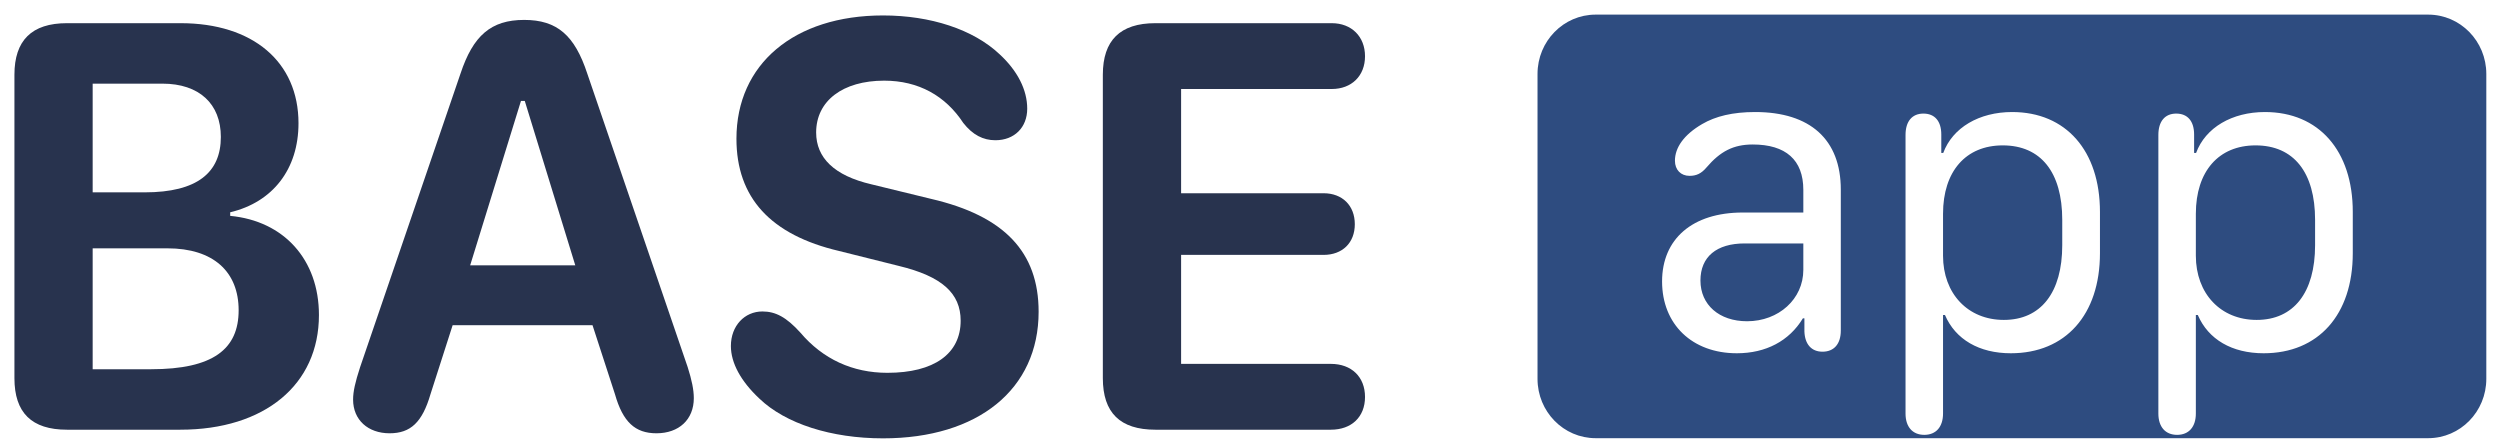
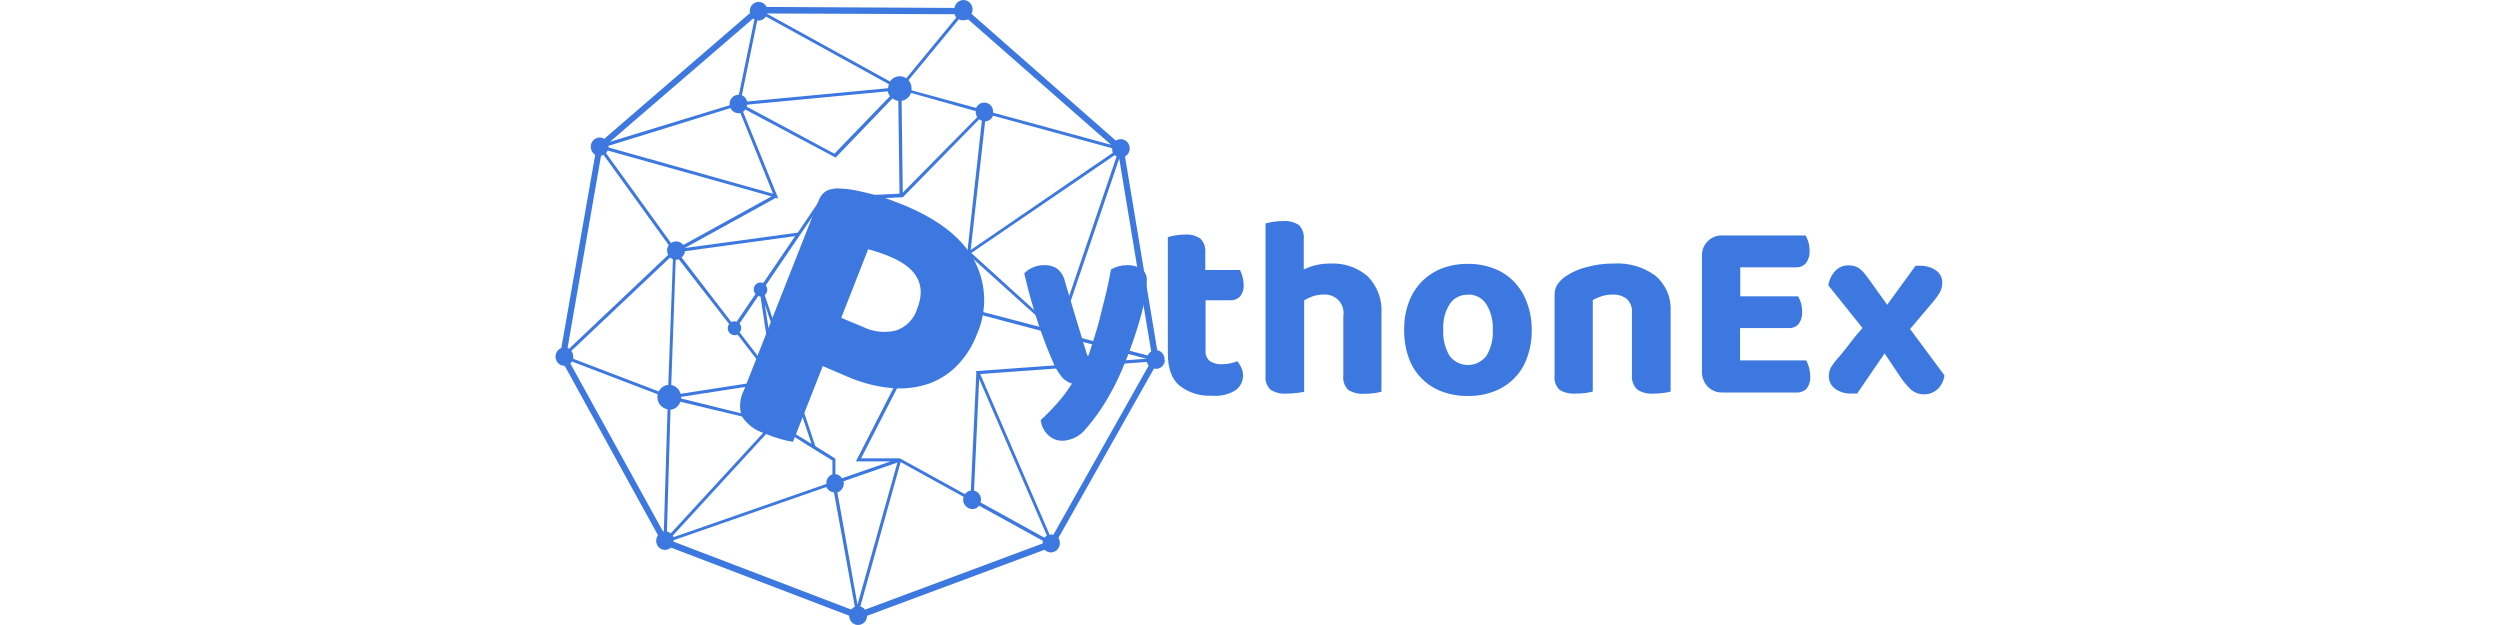
- <svg xmlns="http://www.w3.org/2000/svg" width="118" height="21" viewBox="0 0 118 21" fill="none">
-   <path d="M0.681 17.85C0.681 19.481 1.494 20.282 3.161 20.282H8.508C12.491 20.282 15.054 18.159 15.054 14.87C15.054 12.255 13.4 10.428 10.865 10.189V10.02C12.877 9.542 14.089 7.982 14.089 5.817C14.089 2.922 11.939 1.094 8.522 1.094H3.161C1.494 1.094 0.681 1.91 0.681 3.526V17.85ZM4.374 9.079V3.948H7.667C9.404 3.948 10.424 4.904 10.424 6.464C10.424 8.137 9.321 9.079 6.827 9.079H4.374ZM4.374 17.428V11.721H7.902C10.079 11.721 11.264 12.832 11.264 14.645C11.264 16.473 10.065 17.428 7.13 17.428H4.374Z" fill="#28334E" />
-   <path d="M18.389 20.451C19.381 20.451 19.932 19.931 20.318 18.609L21.365 15.348H27.966L29.027 18.609C29.399 19.917 29.978 20.451 30.984 20.451C32.045 20.451 32.748 19.804 32.748 18.792C32.748 18.398 32.651 17.934 32.459 17.33L27.718 3.47C27.125 1.671 26.299 0.94 24.741 0.94C23.171 0.94 22.33 1.685 21.737 3.47L16.997 17.33C16.763 18.047 16.666 18.483 16.666 18.862C16.666 19.818 17.369 20.451 18.389 20.451ZM22.192 12.523L24.59 4.763H24.769L27.153 12.523H22.192Z" fill="#28334E" />
-   <path d="M34.498 16.332C34.498 17.133 34.967 17.991 35.835 18.806C37.075 20.001 39.239 20.69 41.678 20.69C46.17 20.69 49.023 18.37 49.023 14.716C49.023 11.89 47.397 10.189 43.952 9.388L41.127 8.699C39.376 8.291 38.522 7.448 38.522 6.253C38.522 4.763 39.776 3.807 41.733 3.807C43.359 3.807 44.627 4.524 45.467 5.803C45.908 6.366 46.404 6.619 46.983 6.619C47.879 6.619 48.485 6.014 48.485 5.129C48.485 4.243 48.031 3.343 47.176 2.556C45.936 1.389 43.924 0.729 41.678 0.729C37.489 0.729 34.76 3.02 34.76 6.548C34.76 9.332 36.372 11.089 39.611 11.848L42.422 12.551C44.461 13.043 45.343 13.844 45.343 15.137C45.343 16.698 44.089 17.597 41.884 17.597C40.245 17.597 38.839 16.951 37.778 15.7C37.116 14.969 36.606 14.701 35.986 14.701C35.146 14.701 34.498 15.376 34.498 16.332Z" fill="#28334E" />
-   <path d="M52.054 17.85C52.054 19.481 52.867 20.282 54.535 20.282H62.817C63.795 20.282 64.429 19.678 64.429 18.736C64.429 17.794 63.795 17.175 62.817 17.175H55.748V12.031H62.472C63.354 12.031 63.947 11.468 63.947 10.583C63.947 9.697 63.354 9.121 62.472 9.121H55.748V4.201H62.858C63.795 4.201 64.429 3.582 64.429 2.655C64.429 1.727 63.795 1.094 62.858 1.094H54.535C52.867 1.094 52.054 1.91 52.054 3.526V17.85Z" fill="#28334E" />
-   <path fill-rule="evenodd" clip-rule="evenodd" d="M75.314 0.69C73.799 0.69 72.571 1.943 72.571 3.489V17.883C72.571 19.429 73.799 20.682 75.314 20.682H114.61C116.126 20.682 117.354 19.429 117.354 17.883V3.489C117.354 1.943 116.126 0.69 114.61 0.69H75.314ZM85.168 15.026H85.096C84.448 16.097 83.347 16.674 81.979 16.674C79.87 16.674 78.45 15.31 78.45 13.284C78.45 11.28 79.88 10.031 82.257 10.031H85.117V8.961C85.117 7.544 84.283 6.82 82.73 6.82C81.814 6.82 81.197 7.145 80.549 7.901C80.302 8.195 80.065 8.3 79.746 8.3C79.335 8.3 79.057 8.016 79.057 7.586C79.057 6.967 79.479 6.358 80.343 5.855C80.971 5.487 81.783 5.288 82.843 5.288C85.446 5.288 86.886 6.589 86.886 8.95V15.604C86.886 16.233 86.567 16.6 86.022 16.6C85.497 16.6 85.189 16.244 85.168 15.645V15.026ZM80.261 13.242C80.261 12.12 81.022 11.49 82.349 11.49H85.117V12.739C85.117 14.113 83.954 15.163 82.462 15.163C81.146 15.163 80.261 14.386 80.261 13.242ZM91.711 19.518V14.869H91.803C92.297 16.023 93.419 16.674 94.91 16.674C97.492 16.674 99.118 14.858 99.118 11.952V10C99.118 7.114 97.513 5.288 94.972 5.288C93.419 5.288 92.163 6.022 91.721 7.219H91.629V6.348C91.629 5.718 91.32 5.361 90.785 5.361C90.25 5.361 89.941 5.729 89.941 6.369V19.518C89.941 20.147 90.271 20.525 90.826 20.525C91.382 20.525 91.711 20.147 91.711 19.518ZM91.711 10.094V12.067C91.711 13.861 92.884 15.1 94.581 15.1C96.33 15.1 97.338 13.809 97.338 11.574V10.377C97.338 8.132 96.33 6.862 94.53 6.862C92.791 6.862 91.711 8.079 91.711 10.094ZM103.644 14.869V19.518C103.644 20.147 103.315 20.525 102.76 20.525C102.204 20.525 101.875 20.147 101.875 19.518V6.369C101.875 5.729 102.184 5.361 102.718 5.361C103.253 5.361 103.562 5.718 103.562 6.348V7.219H103.655C104.097 6.022 105.352 5.288 106.905 5.288C109.447 5.288 111.051 7.114 111.051 10V11.952C111.051 14.858 109.426 16.674 106.844 16.674C105.352 16.674 104.231 16.023 103.737 14.869H103.644ZM103.644 12.067V10.094C103.644 8.079 104.725 6.862 106.463 6.862C108.263 6.862 109.272 8.132 109.272 10.377V11.574C109.272 13.809 108.263 15.1 106.515 15.1C104.817 15.1 103.644 13.861 103.644 12.067Z" fill="#2E4C80" />
+ <svg xmlns="http://www.w3.org/2000/svg" width="200" height="50" viewBox="0 0 200 90">
+   <path d="M87.69,51.84a1.23,1.23,0,0,0-.11-.66,1.26,1.26,0,0,0-.94-.75L82,22.54a1.34,1.34,0,0,0,.52-1.8,1.26,1.26,0,0,0-1.69-.57l-.14.09L59.9,2A1.39,1.39,0,0,0,59.36.16a1.3,1.3,0,0,0-1.78.56,1.39,1.39,0,0,0-.14.42L30.39,1A1.27,1.27,0,0,0,28.67.41,1.34,1.34,0,0,0,28,1.88L7,20a1.27,1.27,0,0,0-.65-.2,1.32,1.32,0,0,0-1.28,1.34,1.35,1.35,0,0,0,.64,1.15L.83,50.11a1.34,1.34,0,0,0-.75,1.71,1.29,1.29,0,0,0,1.24.86h0L14.75,77.07A1.36,1.36,0,0,0,15,78.93a1.27,1.27,0,0,0,1.3.13,1.06,1.06,0,0,0,.31-.21l25.67,9.81a1.39,1.39,0,0,0,.12.57,1.26,1.26,0,0,0,1.71.64,1.32,1.32,0,0,0,.74-1.19l25.58-9.52a1.25,1.25,0,0,0,1.81,0,1.37,1.37,0,0,0,.17-1.69L86.18,53.06A1.14,1.14,0,0,0,87,53a1.27,1.27,0,0,0,.73-1.07h.1Zm-6.9-29.3L72.81,46a1.63,1.63,0,0,0-1.66.67L59.87,36.43,80.5,22.35A1.12,1.12,0,0,0,80.79,22.54Zm-20.2,31.1-.79,17a1.66,1.66,0,0,0-.38.11,1.32,1.32,0,0,0-.48.4L49.58,66H44l11.4-22.21,15.44,4.09a2.16,2.16,0,0,0,.15.62,1.7,1.7,0,0,0,2.27.88,1.72,1.72,0,0,0,.73-.66l11.1,2.94L60.51,53.44ZM37.41,64.24,30.12,42.49a1,1,0,0,0,.18-1.36l0-.09,8.23-12.11,11.3-.52H50L61,17.18a1.44,1.44,0,0,0,.39.2L59.3,36.28l-.16.1L70.92,47a1.4,1.4,0,0,0-.1.35L55.29,43.3l-.16-.08L43.25,66.44l5,0-7,2.43a1.33,1.33,0,0,0-.95-.6V66.05ZM18.08,57.38v-.23L32,55l-.2-.26-1.66-10.9,6.72,20.07-4.93-3,.08-.08ZM2.3,50.5,16.5,37.08a1.45,1.45,0,0,0,.4.26l-.67,18.08a1.85,1.85,0,0,0-.57.15,1.72,1.72,0,0,0-.8.8L2.54,51.66a.8.8,0,0,0,0-.31,1.3,1.3,0,0,0-.3-.85Zm15-13.09h0a1,1,0,0,0,.44-.08L25,46.66a1,1,0,0,0-.2.61,1,1,0,0,0,1,1,.85.85,0,0,0,.41-.09l5,6.48L18,56.71a1.43,1.43,0,0,0-.09-.27,1.72,1.72,0,0,0-1.25-1ZM27,16.09a1.12,1.12,0,0,0,.33-.32l13,6.92,8.19-8.52a1.63,1.63,0,0,0,.84.36l.17,13.36-11.2.52h0L34.88,33.5,18.59,35.72v0l13.13-7.23.35.09Zm.53-.73a1.36,1.36,0,0,0,.06-.29l20.25-1.92a1.6,1.6,0,0,0,.32.7l-8,8.28ZM18.64,36.17,34.5,34l-4.59,6.75a1,1,0,0,0-.37-.08,1,1,0,0,0-1,1,1,1,0,0,0,.25.67l-2.72,4a1,1,0,0,0-.35-.07.86.86,0,0,0-.41.1l-7.16-9.3A1.33,1.33,0,0,0,18.64,36.17Zm7.83,10.45,2.72-4a.71.71,0,0,0,.32.07L31.23,54l-4.72-6.13a1,1,0,0,0,0-1.26ZM60.61,16.67a.82.82,0,0,0,.12.2L50,27.74l-.17-13.22a1.56,1.56,0,0,0,.48-.14,1.74,1.74,0,0,0,.88-1L60.51,16a1.39,1.39,0,0,0,.1.67ZM80.24,22v0L59.78,36l2.08-18.52A1.25,1.25,0,0,0,63,16.66l17.16,4.69A1.41,1.41,0,0,0,80.24,22Zm-21-19.13a.51.51,0,0,0,.16-.09L80,20.85,63,16.22a1.32,1.32,0,0,0-.1-.68,1.27,1.27,0,0,0-1.69-.66h0a1.31,1.31,0,0,0-.65.66L51.25,13a1.75,1.75,0,0,0-.14-1,1.65,1.65,0,0,0-.29-.45l7.26-8.78A1.21,1.21,0,0,0,59.19,2.82ZM30.48,1.94l27,.11,0,.12a1.63,1.63,0,0,0,.23.35L50.5,11.27a1.7,1.7,0,0,0-1.66-.13,1.76,1.76,0,0,0-.68.59L30.48,2Zm-1.43,1a1.22,1.22,0,0,0,.73-.1,1.33,1.33,0,0,0,.51-.46L48,12.13a2.13,2.13,0,0,0-.11.57L27.59,14.62a1.32,1.32,0,0,0-.76-.91Zm-.61-.27a.82.82,0,0,0,.2.12L26.4,13.64h0A1.31,1.31,0,0,0,25.06,15v.16L7.83,20.42ZM25.2,15.56a1.24,1.24,0,0,0,1.15.74,1.27,1.27,0,0,0,.28,0l4.69,11.6L7.62,21.23V21ZM7.5,21.67l23.6,6.61-12.71,7A1.26,1.26,0,0,0,16.63,35L7.27,22.05A1.14,1.14,0,0,0,7.5,21.67ZM1.73,50.1,6.55,22.42a1.09,1.09,0,0,0,.36-.12l9.39,13a1.34,1.34,0,0,0-.08,1.4L1.94,50.22ZM15.59,76.51h-.13L2.13,52.34a1.31,1.31,0,0,0,.24-.28l12.34,4.72A1.77,1.77,0,0,0,16,58.91l.13,0Zm1,.29a1.19,1.19,0,0,0-.55-.27L16.55,59a1.8,1.8,0,0,0,.55-.15,1.7,1.7,0,0,0,.87-1L31.13,61Zm.36.45-.07-.12,14.7-16L37,64.55h0l2.87,1.76v2a.68.68,0,0,0-.2.07A1.36,1.36,0,0,0,39,69.69L17,77.35a.31.31,0,0,0,0-.08ZM43,87.42a1.83,1.83,0,0,0-.44.35L17,78a.74.74,0,0,0,0-.21l22-7.66v0a1.3,1.3,0,0,0,1.09.77l3,16.46Zm.48-.35L40.58,70.89l.19-.07a1.33,1.33,0,0,0,.7-1.52l7.76-2.7Zm26.61-8.79L44.56,87.79a1.26,1.26,0,0,0-.67-.46l5.8-20.79,9.07,5a1.35,1.35,0,0,0,.82,1.68,1.3,1.3,0,0,0,.93,0,1.24,1.24,0,0,0,.48-.4l9.2,5.06a1.43,1.43,0,0,0-.07.46Zm.29-.86L61.2,72.35a1.34,1.34,0,0,0-.8-1.67h0l-.14,0L61,54.57l9.75,22.55a1.73,1.73,0,0,0-.35.31ZM71.69,77a1.23,1.23,0,0,0-.54,0l-10-23.14,24-1.74a2.25,2.25,0,0,0,.08.24,1.75,1.75,0,0,0,.18.29ZM85.24,51.18l-11.1-2.93A1.85,1.85,0,0,0,74.06,47a1.7,1.7,0,0,0-.83-.86l7.94-23.31,4.6,27.78a1.42,1.42,0,0,0-.53.63Z" fill="#3c78e0" />
+   <path d="M71.58,52q-.84-1.86-1.89-4.86c-.86-2.55-1.59-5.15-2.2-7.77a3.61,3.61,0,0,1,1.21-.84,3.82,3.82,0,0,1,1.67-.35,3.13,3.13,0,0,1,1.86.5,3.3,3.3,0,0,1,1.12,1.85q.8,2.71,1.6,5.36c.54,1.77,1.09,3.54,1.63,5.33h.15c.29-.85.59-1.77.9-2.78s.61-2,.87-3.13.56-2.17.82-3.28.47-2.18.66-3.22a4.59,4.59,0,0,1,2.34-.63,3.65,3.65,0,0,1,2,.52,1.85,1.85,0,0,1,.82,1.71,16.33,16.33,0,0,1-.43,3.41A43.14,43.14,0,0,1,83.5,48.1q-.73,2.28-1.65,4.47A35,35,0,0,1,80,56.47a29,29,0,0,1-3.63,5.27,4.56,4.56,0,0,1-3.27,1.73,3,3,0,0,1-2.19-.84,3.57,3.57,0,0,1-1.05-2.14,30.58,30.58,0,0,0,2.39-2.44,20,20,0,0,0,2.11-2.81A3.21,3.21,0,0,1,73,54.4,8.16,8.16,0,0,1,71.58,52Z" fill="#3c78e0" />
+   <path d="M94.22,52a3.08,3.08,0,0,0,1.8.45,5.55,5.55,0,0,0,1.15-.13,6.33,6.33,0,0,0,1-.31,3.41,3.41,0,0,1,.54.85A2.82,2.82,0,0,1,99,54a2.66,2.66,0,0,1-1,2.14,5.36,5.36,0,0,1-3.43.84,7.05,7.05,0,0,1-4.71-1.44q-1.7-1.43-1.69-4.67V34.15a9.81,9.81,0,0,1,1-.24,7.3,7.3,0,0,1,1.4-.13,3.58,3.58,0,0,1,2.29.58,2.59,2.59,0,0,1,.7,2.1v2.42h5a5.78,5.78,0,0,1,.36.95A4.12,4.12,0,0,1,99.08,41a2.36,2.36,0,0,1-.54,1.72,1.86,1.86,0,0,1-1.31.52H93.6V50.5A1.73,1.73,0,0,0,94.22,52Z" fill="#3c78e0" />
+   <path d="M106.74,56.58a10,10,0,0,1-1.44.1,3.88,3.88,0,0,1-2.34-.55,2.5,2.5,0,0,1-.72-2.1V32.17a10.24,10.24,0,0,1,1.05-.22,7.59,7.59,0,0,1,1.43-.11,3.69,3.69,0,0,1,2.32.56,2.59,2.59,0,0,1,.7,2.12v4.29a8.4,8.4,0,0,1,3.78-.86,7.66,7.66,0,0,1,5.41,1.82,7,7,0,0,1,2,5.42V56.4a8.62,8.62,0,0,1-1,.21,9.86,9.86,0,0,1-1.44.09,3.92,3.92,0,0,1-2.33-.54,2.51,2.51,0,0,1-.72-2.11V45.52a2.67,2.67,0,0,0-2.88-3.1,4.87,4.87,0,0,0-1.51.24,8.33,8.33,0,0,0-1.25.58V56.42A8.49,8.49,0,0,1,106.74,56.58Z" fill="#3c78e0" />
+   <path d="M140.57,47.45a11.4,11.4,0,0,1-.65,4,8,8,0,0,1-4.75,4.9,10.1,10.1,0,0,1-3.77.67,10.43,10.43,0,0,1-3.79-.65,8,8,0,0,1-4.77-4.89,11.53,11.53,0,0,1-.64-4,11,11,0,0,1,.66-3.93,8.49,8.49,0,0,1,1.87-3,8.25,8.25,0,0,1,2.91-1.9A10.08,10.08,0,0,1,131.4,38a10,10,0,0,1,3.74.67A8.09,8.09,0,0,1,138,40.54a8.58,8.58,0,0,1,1.87,3A11.09,11.09,0,0,1,140.57,47.45Zm-9.17-5a3,3,0,0,0-2.63,1.31,6.32,6.32,0,0,0-.94,3.72,6.59,6.59,0,0,0,.92,3.78,3.32,3.32,0,0,0,4.81.49,2.78,2.78,0,0,0,.48-.49,6.56,6.56,0,0,0,.92-3.76,6.38,6.38,0,0,0-.94-3.71A3,3,0,0,0,131.4,42.42Z" fill="#3c78e0" />
+   <path d="M154.26,43.05a3,3,0,0,0-2-.63,5.63,5.63,0,0,0-1.58.22,7.69,7.69,0,0,0-1.32.56V56.38a6.81,6.81,0,0,1-1,.2,10,10,0,0,1-1.44.1,4,4,0,0,1-2.34-.54,2.51,2.51,0,0,1-.72-2.11V42.53a2.76,2.76,0,0,1,.4-1.56,4.38,4.38,0,0,1,1.11-1.12,9.2,9.2,0,0,1,3-1.36,14.17,14.17,0,0,1,4-.54,9.18,9.18,0,0,1,6.06,1.79,6.26,6.26,0,0,1,2.14,5.1V56.39a7.45,7.45,0,0,1-1,.19,10,10,0,0,1-1.44.1,3.79,3.79,0,0,1-2.32-.55A2.53,2.53,0,0,1,155,54V45A2.4,2.4,0,0,0,154.26,43.05Z" fill="#3c78e0" />
+   <path d="M165.9,55.67a3.05,3.05,0,0,1-.81-2.27V37a2.85,2.85,0,0,1,2.58-3.09H180a4.93,4.93,0,0,1,.4.91,4.53,4.53,0,0,1,.18,1.27,2.71,2.71,0,0,1-.53,1.81,1.83,1.83,0,0,1-1.45.6h-8v4.17h8.33a4.93,4.93,0,0,1,.4.91,4.53,4.53,0,0,1,.18,1.27,2.75,2.75,0,0,1-.51,1.82,1.81,1.81,0,0,1-1.43.57h-7v4.66h9.53a4.84,4.84,0,0,1,.57,2.27,2.58,2.58,0,0,1-.52,1.79,1.83,1.83,0,0,1-1.42.56H168.07A2.89,2.89,0,0,1,165.9,55.67Z" fill="#3c78e0" />
+   <path d="M185,51.18c.53-.65,1.06-1.3,1.58-2s1.07-1.31,1.62-1.95l-4.92-6.14a3.86,3.86,0,0,1,1-2.08,2.53,2.53,0,0,1,1.89-.8,3,3,0,0,1,.94.13,2.57,2.57,0,0,1,.73.39,4,4,0,0,1,.65.65c.2.26.44.56.67.88l2.59,3.63,4.09-5.62a1,1,0,0,1,.29,0h.25a4,4,0,0,1,2.41.67,2.12,2.12,0,0,1,.9,1.74,3,3,0,0,1-.4,1.52,14.53,14.53,0,0,1-1.44,1.87l-2.8,3.31L200,54.05a3.27,3.27,0,0,1-1,2,2.77,2.77,0,0,1-1.95.73,2.83,2.83,0,0,1-1.92-.73,10.47,10.47,0,0,1-1.45-1.73l-2.3-3.43-3.95,5.78h-.72a3.82,3.82,0,0,1-2.48-.71,2.19,2.19,0,0,1-.88-1.75,2.73,2.73,0,0,1,.36-1.4A12.35,12.35,0,0,1,185,51.18Z" fill="#3c78e0" />
+   <path d="M38.48,52.72l-4.29,10.9a14.28,14.28,0,0,1-1.81-.4,19.58,19.58,0,0,1-2.33-.83,5.94,5.94,0,0,1-3.23-2.45,4.72,4.72,0,0,1,.28-3.69L37.88,28.93a2.56,2.56,0,0,1,1.26-1.51,3.94,3.94,0,0,1,2-.26,13.65,13.65,0,0,1,2.2.28c.79.16,1.61.36,2.43.57a22.15,22.15,0,0,1,2.43.77c.8.31,1.54.58,2.23.87q7.41,3.13,9.94,8a12.13,12.13,0,0,1,.31,10.48,13.1,13.1,0,0,1-2.9,4.55,10.88,10.88,0,0,1-4.24,2.64,13,13,0,0,1-5.33.54,20.38,20.38,0,0,1-6.18-1.62Zm5.78-5.65A7,7,0,0,0,49,47.6a4.77,4.77,0,0,0,3.07-3.13q2-5-3.79-7.46c-.65-.28-1.23-.5-1.76-.67s-1-.32-1.5-.46l-3.88,9.89Z" fill="#3c78e0" />
</svg>
